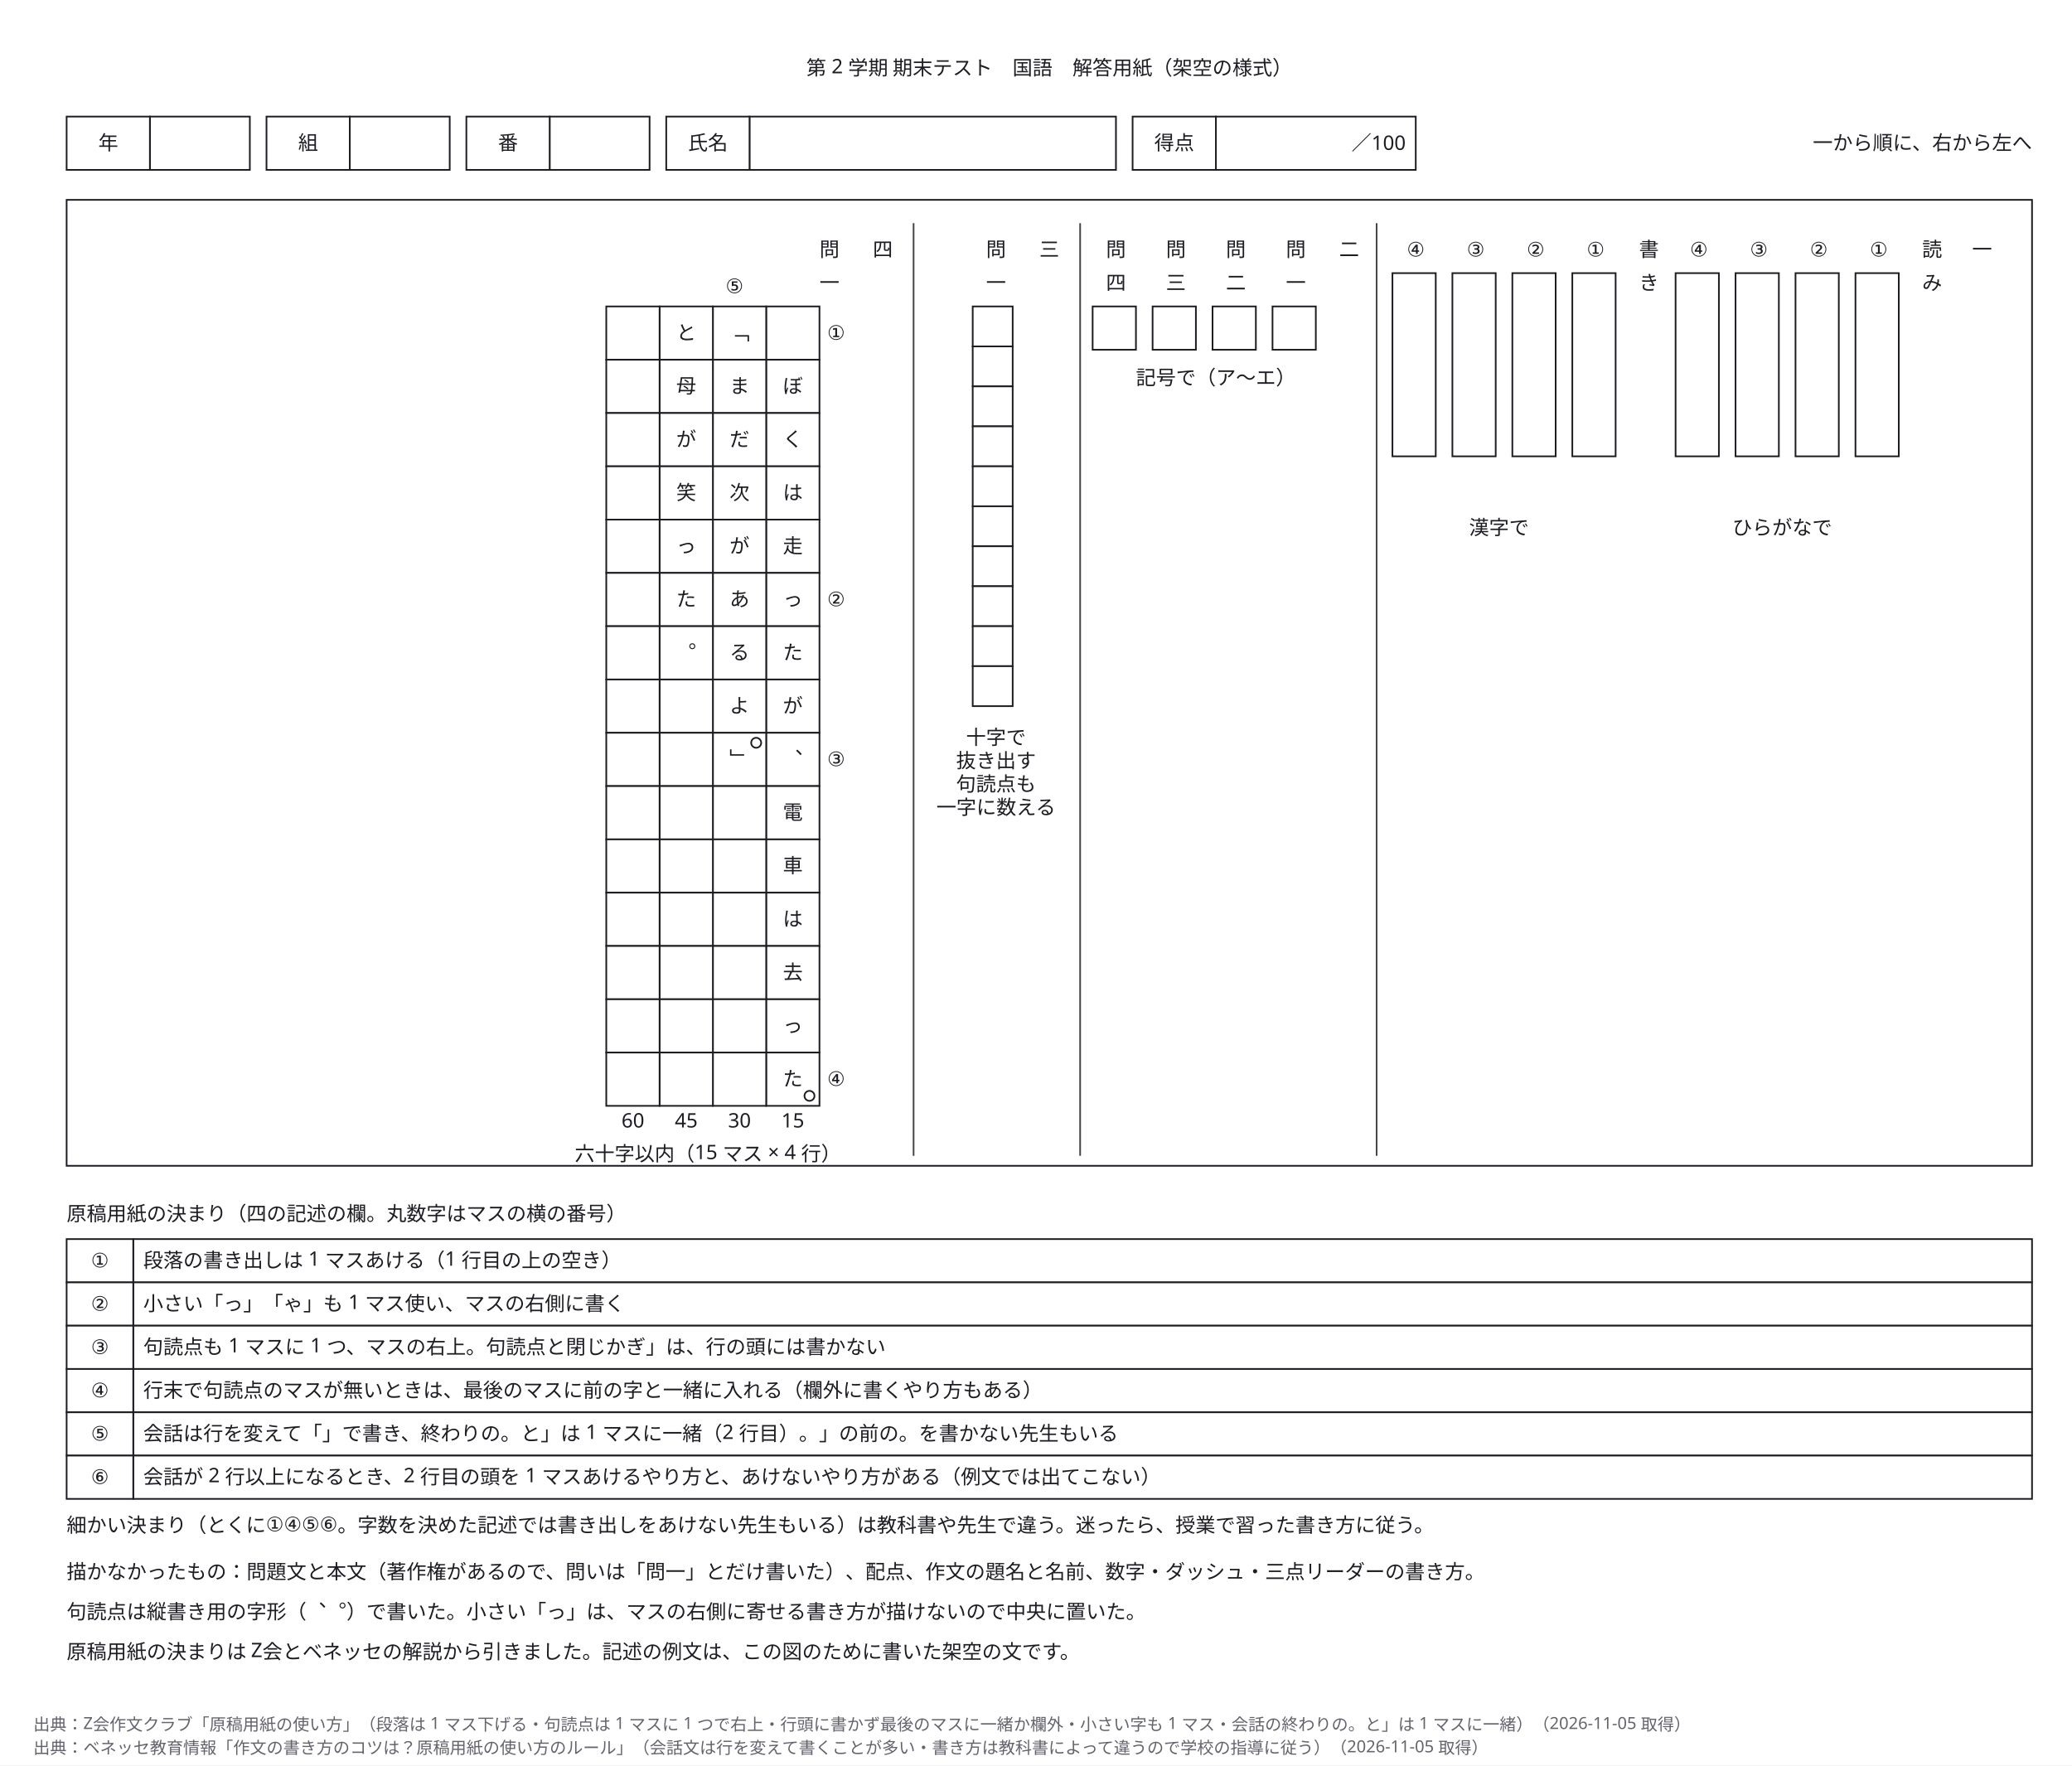
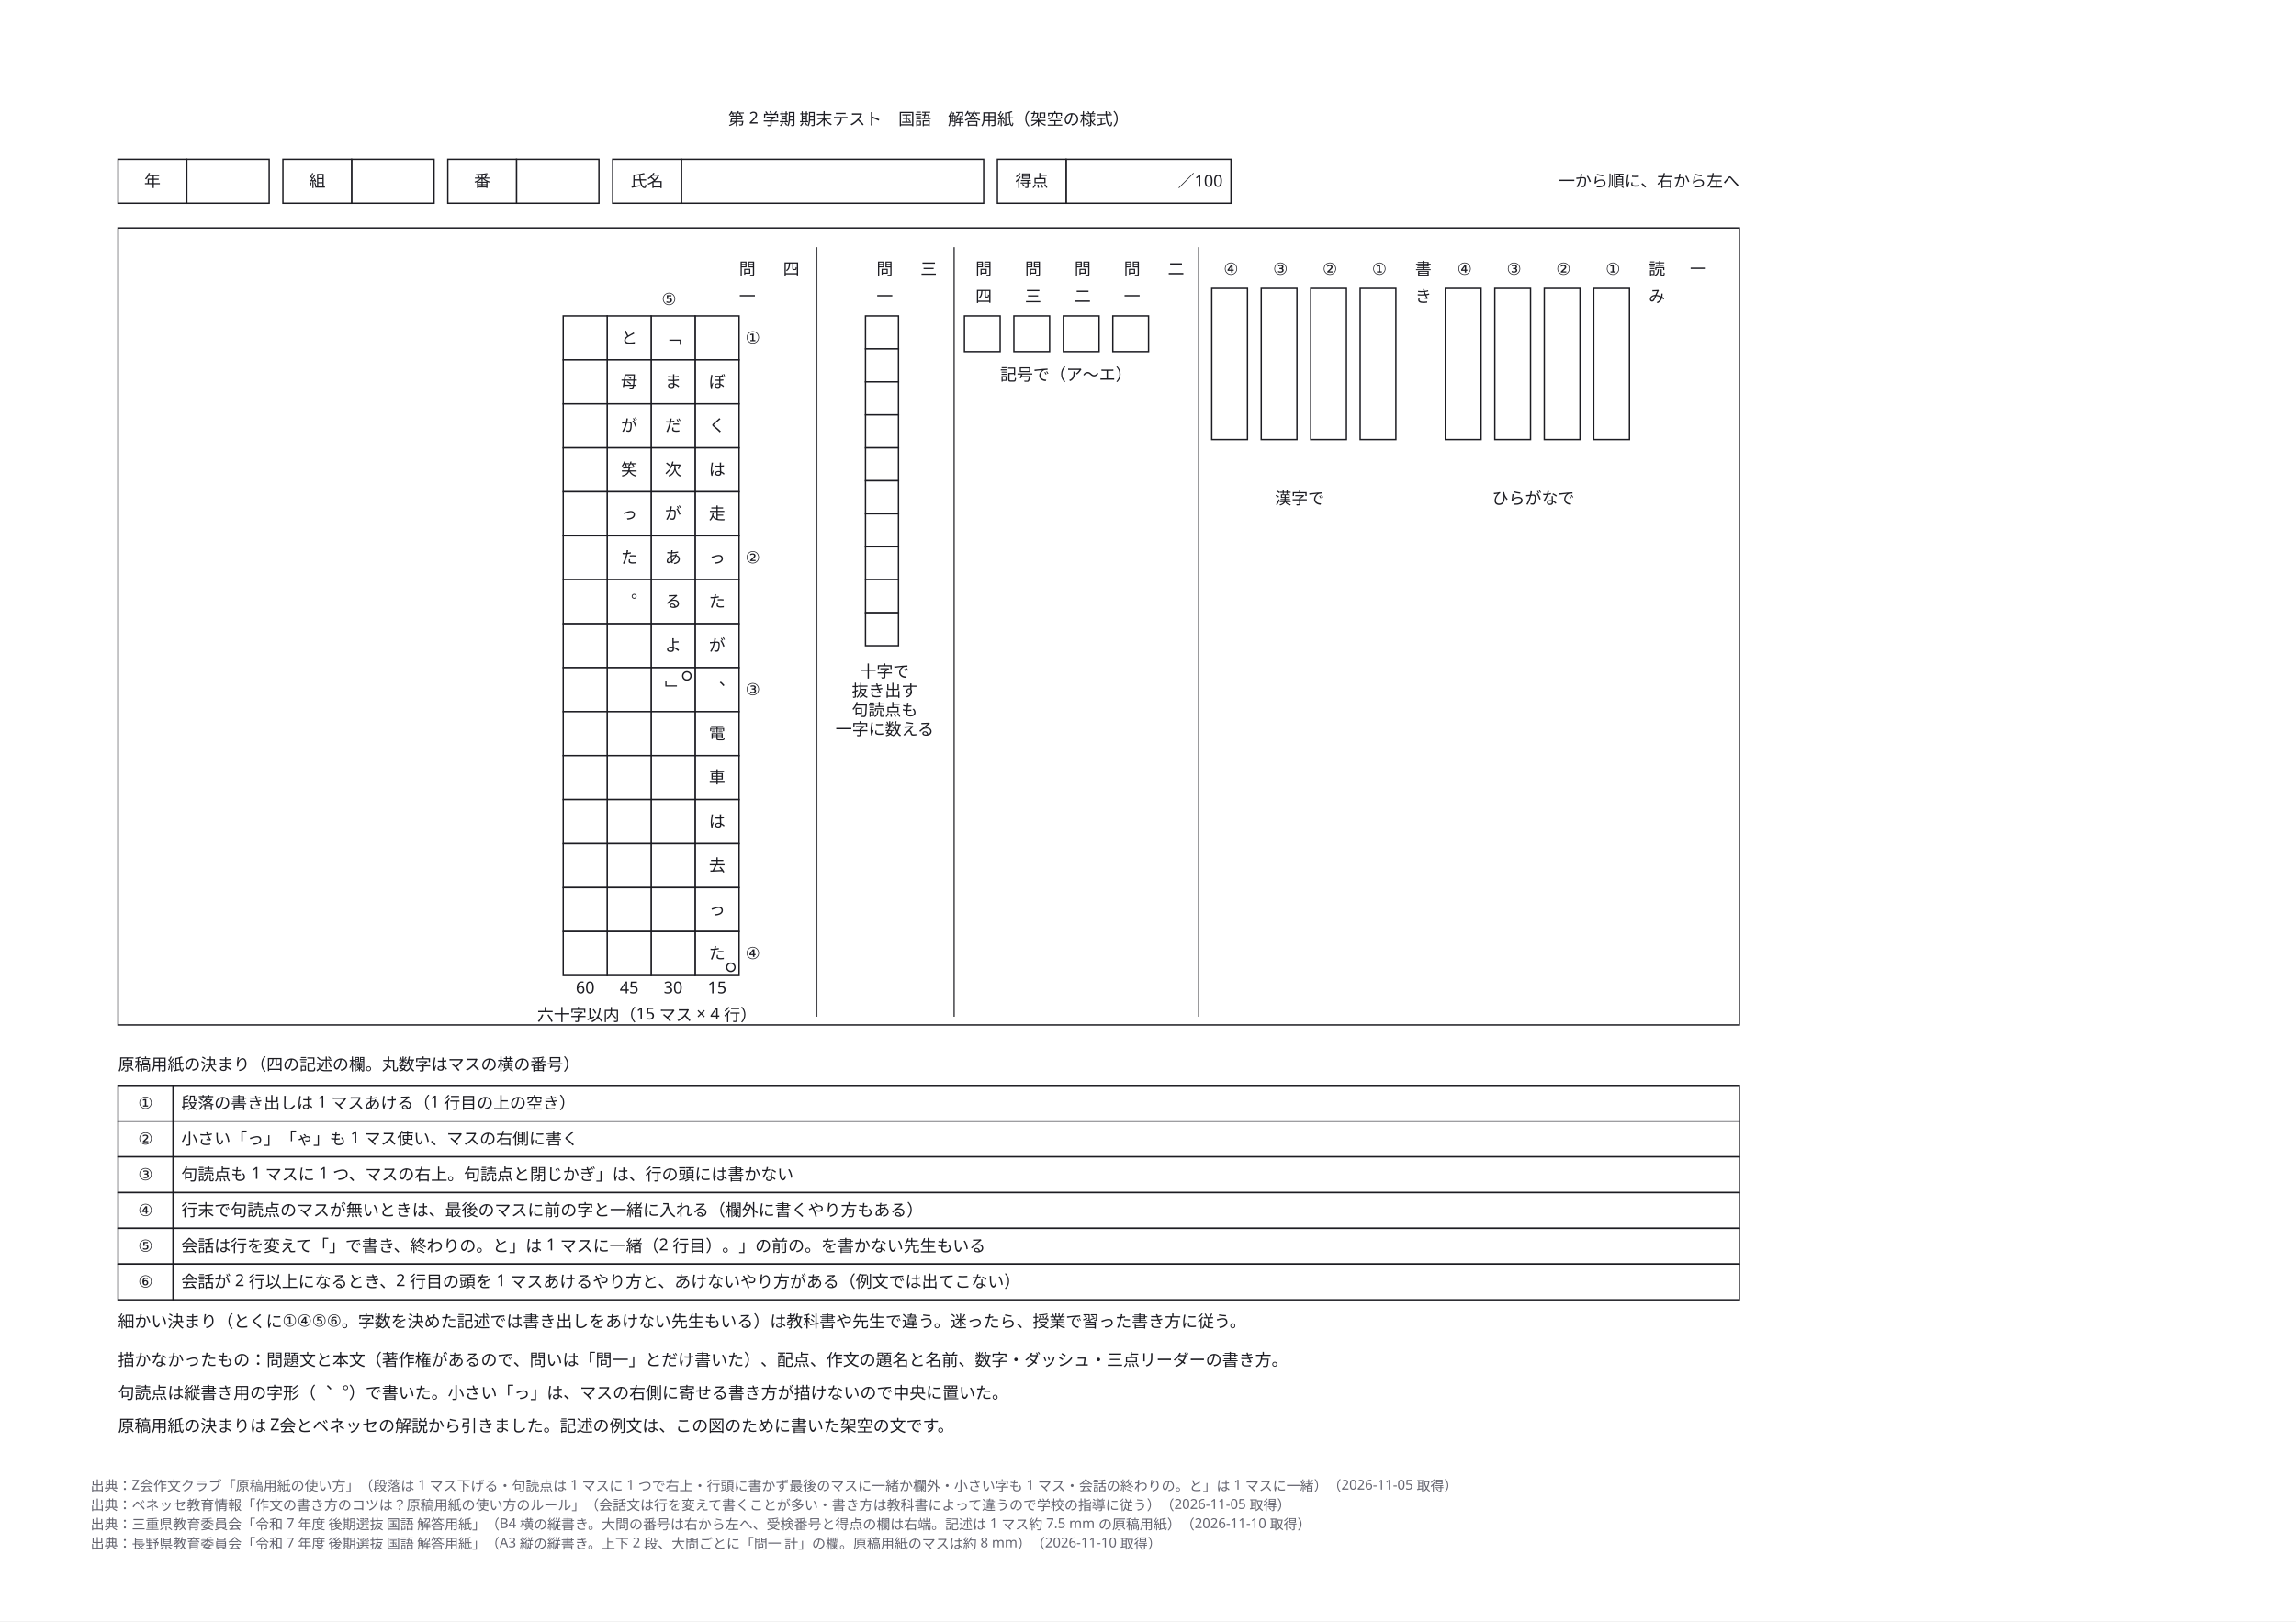
- <svg xmlns="http://www.w3.org/2000/svg" width="1244" height="1060" viewBox="0 0 1244 1060" role="img" aria-labelledby="zumen-title-e18e8ef1">
+ <svg xmlns="http://www.w3.org/2000/svg" width="364mm" height="257mm" viewBox="-45.9 -45.9 1671 1179.8" data-paper-size="B4" data-paper-orient="landscape" role="img" aria-labelledby="zumen-title-e18e8ef1">
  <defs>
    <marker id="arrow" viewBox="0 0 10 10" refX="9" refY="5" markerWidth="6" markerHeight="6" orient="auto">
      <path d="M 0 0 L 10 5 L 0 10 z" fill="#63636e" />
    </marker>
  </defs>
-   <rect data-paper="1" x="0" y="0" width="1244" height="1060" fill="#ffffff" />
+   <rect data-paper="1" x="-45.9" y="-45.9" width="1671" height="1179.8" fill="#ffffff" />
  <g data-node="frame" data-pinned="false" data-shape="rect">
    <rect x="40" y="120" width="1180" height="580" fill="#ffffff" stroke="#1c1c22" stroke-width="1" />
  </g>
  <g data-node="rt0" data-pinned="false" data-shape="rect">
    <rect x="80" y="744" width="1140" height="26" fill="#ffffff" stroke="#1c1c22" stroke-width="1" />
  </g>
  <g data-node="rt1" data-pinned="false" data-shape="rect">
    <rect x="80" y="770" width="1140" height="26" fill="#ffffff" stroke="#1c1c22" stroke-width="1" />
  </g>
  <g data-node="rt2" data-pinned="false" data-shape="rect">
    <rect x="80" y="796" width="1140" height="26" fill="#ffffff" stroke="#1c1c22" stroke-width="1" />
  </g>
  <g data-node="rt3" data-pinned="false" data-shape="rect">
    <rect x="80" y="822" width="1140" height="26" fill="#ffffff" stroke="#1c1c22" stroke-width="1" />
  </g>
  <g data-node="rt4" data-pinned="false" data-shape="rect">
    <rect x="80" y="848" width="1140" height="26" fill="#ffffff" stroke="#1c1c22" stroke-width="1" />
  </g>
  <g data-node="rt5" data-pinned="false" data-shape="rect">
    <rect x="80" y="874" width="1140" height="26" fill="#ffffff" stroke="#1c1c22" stroke-width="1" />
  </g>
  <g data-node="title" data-pinned="false" data-shape="rect" />
  <g data-node="rhead" data-pinned="false" data-shape="rect" />
  <g data-node="rvar" data-pinned="false" data-shape="rect" />
  <g data-node="nodraw" data-pinned="false" data-shape="rect" />
  <g data-node="nodraw2" data-pinned="false" data-shape="rect" />
  <g data-node="note2" data-pinned="false" data-shape="rect" />
  <g data-node="hv3" data-pinned="false" data-shape="rect">
    <rect x="450" y="70" width="220" height="32" fill="#ffffff" stroke="#1c1c22" stroke-width="1" />
  </g>
  <g data-node="s3how" data-pinned="false" data-shape="rect" />
  <g data-node="dir" data-pinned="false" data-shape="rect" />
  <g data-node="hv4" data-pinned="false" data-shape="rect">
    <rect x="730" y="70" width="120" height="32" fill="#ffffff" stroke="#1c1c22" stroke-width="1" />
  </g>
  <g data-node="s4how" data-pinned="false" data-shape="rect" />
  <g data-node="s1b00" data-pinned="false" data-shape="rect">
    <rect x="1114" y="164" width="26" height="110" fill="#ffffff" stroke="#1c1c22" stroke-width="1" />
  </g>
  <g data-node="s1b01" data-pinned="false" data-shape="rect">
    <rect x="1078" y="164" width="26" height="110" fill="#ffffff" stroke="#1c1c22" stroke-width="1" />
  </g>
  <g data-node="s1b02" data-pinned="false" data-shape="rect">
    <rect x="1042" y="164" width="26" height="110" fill="#ffffff" stroke="#1c1c22" stroke-width="1" />
  </g>
  <g data-node="s1b03" data-pinned="false" data-shape="rect">
    <rect x="1006" y="164" width="26" height="110" fill="#ffffff" stroke="#1c1c22" stroke-width="1" />
  </g>
  <g data-node="s1b10" data-pinned="false" data-shape="rect">
    <rect x="944" y="164" width="26" height="110" fill="#ffffff" stroke="#1c1c22" stroke-width="1" />
  </g>
  <g data-node="s1b11" data-pinned="false" data-shape="rect">
    <rect x="908" y="164" width="26" height="110" fill="#ffffff" stroke="#1c1c22" stroke-width="1" />
  </g>
  <g data-node="s1b12" data-pinned="false" data-shape="rect">
    <rect x="872" y="164" width="26" height="110" fill="#ffffff" stroke="#1c1c22" stroke-width="1" />
  </g>
  <g data-node="s1b13" data-pinned="false" data-shape="rect">
    <rect x="836" y="164" width="26" height="110" fill="#ffffff" stroke="#1c1c22" stroke-width="1" />
  </g>
  <g data-node="hv0" data-pinned="false" data-shape="rect">
    <rect x="90" y="70" width="60" height="32" fill="#ffffff" stroke="#1c1c22" stroke-width="1" />
  </g>
  <g data-node="hv1" data-pinned="false" data-shape="rect">
    <rect x="210" y="70" width="60" height="32" fill="#ffffff" stroke="#1c1c22" stroke-width="1" />
  </g>
  <g data-node="hv2" data-pinned="false" data-shape="rect">
    <rect x="330" y="70" width="60" height="32" fill="#ffffff" stroke="#1c1c22" stroke-width="1" />
  </g>
  <g data-node="s1how0" data-pinned="false" data-shape="rect" />
  <g data-node="s1how1" data-pinned="false" data-shape="rect" />
  <g data-node="s2how" data-pinned="false" data-shape="rect" />
  <g data-node="hk0" data-pinned="false" data-shape="rect">
    <rect x="40" y="70" width="50" height="32" fill="#ffffff" stroke="#1c1c22" stroke-width="1" />
  </g>
  <g data-node="hk1" data-pinned="false" data-shape="rect">
    <rect x="160" y="70" width="50" height="32" fill="#ffffff" stroke="#1c1c22" stroke-width="1" />
  </g>
  <g data-node="hk2" data-pinned="false" data-shape="rect">
    <rect x="280" y="70" width="50" height="32" fill="#ffffff" stroke="#1c1c22" stroke-width="1" />
  </g>
  <g data-node="hk3" data-pinned="false" data-shape="rect">
    <rect x="400" y="70" width="50" height="32" fill="#ffffff" stroke="#1c1c22" stroke-width="1" />
  </g>
  <g data-node="hk4" data-pinned="false" data-shape="rect">
    <rect x="680" y="70" width="50" height="32" fill="#ffffff" stroke="#1c1c22" stroke-width="1" />
  </g>
  <g data-node="rn0" data-pinned="false" data-shape="rect">
    <rect x="40" y="744" width="40" height="26" fill="#ffffff" stroke="#1c1c22" stroke-width="1" />
  </g>
  <g data-node="rn1" data-pinned="false" data-shape="rect">
    <rect x="40" y="770" width="40" height="26" fill="#ffffff" stroke="#1c1c22" stroke-width="1" />
  </g>
  <g data-node="rn2" data-pinned="false" data-shape="rect">
    <rect x="40" y="796" width="40" height="26" fill="#ffffff" stroke="#1c1c22" stroke-width="1" />
  </g>
  <g data-node="rn3" data-pinned="false" data-shape="rect">
    <rect x="40" y="822" width="40" height="26" fill="#ffffff" stroke="#1c1c22" stroke-width="1" />
  </g>
  <g data-node="rn4" data-pinned="false" data-shape="rect">
    <rect x="40" y="848" width="40" height="26" fill="#ffffff" stroke="#1c1c22" stroke-width="1" />
  </g>
  <g data-node="rn5" data-pinned="false" data-shape="rect">
    <rect x="40" y="874" width="40" height="26" fill="#ffffff" stroke="#1c1c22" stroke-width="1" />
  </g>
  <g data-node="g0_0" data-pinned="false" data-shape="rect">
    <rect x="460" y="184" width="32" height="32" fill="#ffffff" stroke="#1c1c22" stroke-width="1" />
  </g>
  <g data-node="g0_1" data-pinned="false" data-shape="rect">
    <rect x="460" y="216" width="32" height="32" fill="#ffffff" stroke="#1c1c22" stroke-width="1" />
  </g>
  <g data-node="g0_2" data-pinned="false" data-shape="rect">
    <rect x="460" y="248" width="32" height="32" fill="#ffffff" stroke="#1c1c22" stroke-width="1" />
  </g>
  <g data-node="g0_3" data-pinned="false" data-shape="rect">
    <rect x="460" y="280" width="32" height="32" fill="#ffffff" stroke="#1c1c22" stroke-width="1" />
  </g>
  <g data-node="g0_4" data-pinned="false" data-shape="rect">
    <rect x="460" y="312" width="32" height="32" fill="#ffffff" stroke="#1c1c22" stroke-width="1" />
  </g>
  <g data-node="g0_5" data-pinned="false" data-shape="rect">
    <rect x="460" y="344" width="32" height="32" fill="#ffffff" stroke="#1c1c22" stroke-width="1" />
  </g>
  <g data-node="g0_6" data-pinned="false" data-shape="rect">
    <rect x="460" y="376" width="32" height="32" fill="#ffffff" stroke="#1c1c22" stroke-width="1" />
  </g>
  <g data-node="g0_7" data-pinned="false" data-shape="rect">
    <rect x="460" y="408" width="32" height="32" fill="#ffffff" stroke="#1c1c22" stroke-width="1" />
  </g>
  <g data-node="g0_8" data-pinned="false" data-shape="rect">
    <rect x="460" y="440" width="32" height="32" fill="#ffffff" stroke="#1c1c22" stroke-width="1" />
  </g>
  <g data-node="g0_9" data-pinned="false" data-shape="rect">
    <rect x="460" y="472" width="32" height="32" fill="#ffffff" stroke="#1c1c22" stroke-width="1" />
  </g>
  <g data-node="g0_10" data-pinned="false" data-shape="rect">
    <rect x="460" y="504" width="32" height="32" fill="#ffffff" stroke="#1c1c22" stroke-width="1" />
  </g>
  <g data-node="g0_11" data-pinned="false" data-shape="rect">
    <rect x="460" y="536" width="32" height="32" fill="#ffffff" stroke="#1c1c22" stroke-width="1" />
  </g>
  <g data-node="g0_12" data-pinned="false" data-shape="rect">
    <rect x="460" y="568" width="32" height="32" fill="#ffffff" stroke="#1c1c22" stroke-width="1" />
  </g>
  <g data-node="g0_13" data-pinned="false" data-shape="rect">
    <rect x="460" y="600" width="32" height="32" fill="#ffffff" stroke="#1c1c22" stroke-width="1" />
  </g>
  <g data-node="g0_14" data-pinned="false" data-shape="rect">
    <rect x="460" y="632" width="32" height="32" fill="#ffffff" stroke="#1c1c22" stroke-width="1" />
  </g>
  <g data-node="g1_0" data-pinned="false" data-shape="rect">
    <rect x="428" y="184" width="32" height="32" fill="#ffffff" stroke="#1c1c22" stroke-width="1" />
  </g>
  <g data-node="g1_1" data-pinned="false" data-shape="rect">
    <rect x="428" y="216" width="32" height="32" fill="#ffffff" stroke="#1c1c22" stroke-width="1" />
  </g>
  <g data-node="g1_2" data-pinned="false" data-shape="rect">
    <rect x="428" y="248" width="32" height="32" fill="#ffffff" stroke="#1c1c22" stroke-width="1" />
  </g>
  <g data-node="g1_3" data-pinned="false" data-shape="rect">
    <rect x="428" y="280" width="32" height="32" fill="#ffffff" stroke="#1c1c22" stroke-width="1" />
  </g>
  <g data-node="g1_4" data-pinned="false" data-shape="rect">
    <rect x="428" y="312" width="32" height="32" fill="#ffffff" stroke="#1c1c22" stroke-width="1" />
  </g>
  <g data-node="g1_5" data-pinned="false" data-shape="rect">
    <rect x="428" y="344" width="32" height="32" fill="#ffffff" stroke="#1c1c22" stroke-width="1" />
  </g>
  <g data-node="g1_6" data-pinned="false" data-shape="rect">
    <rect x="428" y="376" width="32" height="32" fill="#ffffff" stroke="#1c1c22" stroke-width="1" />
  </g>
  <g data-node="g1_7" data-pinned="false" data-shape="rect">
    <rect x="428" y="408" width="32" height="32" fill="#ffffff" stroke="#1c1c22" stroke-width="1" />
  </g>
  <g data-node="g1_8" data-pinned="false" data-shape="rect">
    <rect x="428" y="440" width="32" height="32" fill="#ffffff" stroke="#1c1c22" stroke-width="1" />
  </g>
  <g data-node="g1_9" data-pinned="false" data-shape="rect">
    <rect x="428" y="472" width="32" height="32" fill="#ffffff" stroke="#1c1c22" stroke-width="1" />
  </g>
  <g data-node="g1_10" data-pinned="false" data-shape="rect">
    <rect x="428" y="504" width="32" height="32" fill="#ffffff" stroke="#1c1c22" stroke-width="1" />
  </g>
  <g data-node="g1_11" data-pinned="false" data-shape="rect">
    <rect x="428" y="536" width="32" height="32" fill="#ffffff" stroke="#1c1c22" stroke-width="1" />
  </g>
  <g data-node="g1_12" data-pinned="false" data-shape="rect">
    <rect x="428" y="568" width="32" height="32" fill="#ffffff" stroke="#1c1c22" stroke-width="1" />
  </g>
  <g data-node="g1_13" data-pinned="false" data-shape="rect">
    <rect x="428" y="600" width="32" height="32" fill="#ffffff" stroke="#1c1c22" stroke-width="1" />
  </g>
  <g data-node="g1_14" data-pinned="false" data-shape="rect">
    <rect x="428" y="632" width="32" height="32" fill="#ffffff" stroke="#1c1c22" stroke-width="1" />
  </g>
  <g data-node="g2_0" data-pinned="false" data-shape="rect">
    <rect x="396" y="184" width="32" height="32" fill="#ffffff" stroke="#1c1c22" stroke-width="1" />
  </g>
  <g data-node="g2_1" data-pinned="false" data-shape="rect">
    <rect x="396" y="216" width="32" height="32" fill="#ffffff" stroke="#1c1c22" stroke-width="1" />
  </g>
  <g data-node="g2_2" data-pinned="false" data-shape="rect">
    <rect x="396" y="248" width="32" height="32" fill="#ffffff" stroke="#1c1c22" stroke-width="1" />
  </g>
  <g data-node="g2_3" data-pinned="false" data-shape="rect">
    <rect x="396" y="280" width="32" height="32" fill="#ffffff" stroke="#1c1c22" stroke-width="1" />
  </g>
  <g data-node="g2_4" data-pinned="false" data-shape="rect">
    <rect x="396" y="312" width="32" height="32" fill="#ffffff" stroke="#1c1c22" stroke-width="1" />
  </g>
  <g data-node="g2_5" data-pinned="false" data-shape="rect">
    <rect x="396" y="344" width="32" height="32" fill="#ffffff" stroke="#1c1c22" stroke-width="1" />
  </g>
  <g data-node="g2_6" data-pinned="false" data-shape="rect">
    <rect x="396" y="376" width="32" height="32" fill="#ffffff" stroke="#1c1c22" stroke-width="1" />
  </g>
  <g data-node="g2_7" data-pinned="false" data-shape="rect">
    <rect x="396" y="408" width="32" height="32" fill="#ffffff" stroke="#1c1c22" stroke-width="1" />
  </g>
  <g data-node="g2_8" data-pinned="false" data-shape="rect">
    <rect x="396" y="440" width="32" height="32" fill="#ffffff" stroke="#1c1c22" stroke-width="1" />
  </g>
  <g data-node="g2_9" data-pinned="false" data-shape="rect">
    <rect x="396" y="472" width="32" height="32" fill="#ffffff" stroke="#1c1c22" stroke-width="1" />
  </g>
  <g data-node="g2_10" data-pinned="false" data-shape="rect">
    <rect x="396" y="504" width="32" height="32" fill="#ffffff" stroke="#1c1c22" stroke-width="1" />
  </g>
  <g data-node="g2_11" data-pinned="false" data-shape="rect">
    <rect x="396" y="536" width="32" height="32" fill="#ffffff" stroke="#1c1c22" stroke-width="1" />
  </g>
  <g data-node="g2_12" data-pinned="false" data-shape="rect">
    <rect x="396" y="568" width="32" height="32" fill="#ffffff" stroke="#1c1c22" stroke-width="1" />
  </g>
  <g data-node="g2_13" data-pinned="false" data-shape="rect">
    <rect x="396" y="600" width="32" height="32" fill="#ffffff" stroke="#1c1c22" stroke-width="1" />
  </g>
  <g data-node="g2_14" data-pinned="false" data-shape="rect">
    <rect x="396" y="632" width="32" height="32" fill="#ffffff" stroke="#1c1c22" stroke-width="1" />
  </g>
  <g data-node="g3_0" data-pinned="false" data-shape="rect">
    <rect x="364" y="184" width="32" height="32" fill="#ffffff" stroke="#1c1c22" stroke-width="1" />
  </g>
  <g data-node="g3_1" data-pinned="false" data-shape="rect">
    <rect x="364" y="216" width="32" height="32" fill="#ffffff" stroke="#1c1c22" stroke-width="1" />
  </g>
  <g data-node="g3_2" data-pinned="false" data-shape="rect">
    <rect x="364" y="248" width="32" height="32" fill="#ffffff" stroke="#1c1c22" stroke-width="1" />
  </g>
  <g data-node="g3_3" data-pinned="false" data-shape="rect">
    <rect x="364" y="280" width="32" height="32" fill="#ffffff" stroke="#1c1c22" stroke-width="1" />
  </g>
  <g data-node="g3_4" data-pinned="false" data-shape="rect">
    <rect x="364" y="312" width="32" height="32" fill="#ffffff" stroke="#1c1c22" stroke-width="1" />
  </g>
  <g data-node="g3_5" data-pinned="false" data-shape="rect">
    <rect x="364" y="344" width="32" height="32" fill="#ffffff" stroke="#1c1c22" stroke-width="1" />
  </g>
  <g data-node="g3_6" data-pinned="false" data-shape="rect">
    <rect x="364" y="376" width="32" height="32" fill="#ffffff" stroke="#1c1c22" stroke-width="1" />
  </g>
  <g data-node="g3_7" data-pinned="false" data-shape="rect">
    <rect x="364" y="408" width="32" height="32" fill="#ffffff" stroke="#1c1c22" stroke-width="1" />
  </g>
  <g data-node="g3_8" data-pinned="false" data-shape="rect">
    <rect x="364" y="440" width="32" height="32" fill="#ffffff" stroke="#1c1c22" stroke-width="1" />
  </g>
  <g data-node="g3_9" data-pinned="false" data-shape="rect">
    <rect x="364" y="472" width="32" height="32" fill="#ffffff" stroke="#1c1c22" stroke-width="1" />
  </g>
  <g data-node="g3_10" data-pinned="false" data-shape="rect">
    <rect x="364" y="504" width="32" height="32" fill="#ffffff" stroke="#1c1c22" stroke-width="1" />
  </g>
  <g data-node="g3_11" data-pinned="false" data-shape="rect">
    <rect x="364" y="536" width="32" height="32" fill="#ffffff" stroke="#1c1c22" stroke-width="1" />
  </g>
  <g data-node="g3_12" data-pinned="false" data-shape="rect">
    <rect x="364" y="568" width="32" height="32" fill="#ffffff" stroke="#1c1c22" stroke-width="1" />
  </g>
  <g data-node="g3_13" data-pinned="false" data-shape="rect">
    <rect x="364" y="600" width="32" height="32" fill="#ffffff" stroke="#1c1c22" stroke-width="1" />
  </g>
  <g data-node="g3_14" data-pinned="false" data-shape="rect">
    <rect x="364" y="632" width="32" height="32" fill="#ffffff" stroke="#1c1c22" stroke-width="1" />
  </g>
  <g data-node="s2b0" data-pinned="false" data-shape="rect">
    <rect x="764" y="184" width="26" height="26" fill="#ffffff" stroke="#1c1c22" stroke-width="1" />
  </g>
  <g data-node="s2b1" data-pinned="false" data-shape="rect">
    <rect x="728" y="184" width="26" height="26" fill="#ffffff" stroke="#1c1c22" stroke-width="1" />
  </g>
  <g data-node="s2b2" data-pinned="false" data-shape="rect">
    <rect x="692" y="184" width="26" height="26" fill="#ffffff" stroke="#1c1c22" stroke-width="1" />
  </g>
  <g data-node="s2b3" data-pinned="false" data-shape="rect">
    <rect x="656" y="184" width="26" height="26" fill="#ffffff" stroke="#1c1c22" stroke-width="1" />
  </g>
  <g data-node="sep0" data-pinned="false" data-shape="rect">
    <rect x="826" y="134" width="1" height="560" fill="#1c1c22" fill-opacity="0.82" />
  </g>
  <g data-node="sep1" data-pinned="false" data-shape="rect">
    <rect x="648" y="134" width="1" height="560" fill="#1c1c22" fill-opacity="0.82" />
  </g>
  <g data-node="sep2" data-pinned="false" data-shape="rect">
    <rect x="548" y="134" width="1" height="560" fill="#1c1c22" fill-opacity="0.82" />
  </g>
  <g data-node="s3m0" data-pinned="false" data-shape="rect">
    <rect x="584" y="184" width="24" height="24" fill="#ffffff" stroke="#1c1c22" stroke-width="1" />
  </g>
  <g data-node="s3m1" data-pinned="false" data-shape="rect">
    <rect x="584" y="208" width="24" height="24" fill="#ffffff" stroke="#1c1c22" stroke-width="1" />
  </g>
  <g data-node="s3m2" data-pinned="false" data-shape="rect">
    <rect x="584" y="232" width="24" height="24" fill="#ffffff" stroke="#1c1c22" stroke-width="1" />
  </g>
  <g data-node="s3m3" data-pinned="false" data-shape="rect">
    <rect x="584" y="256" width="24" height="24" fill="#ffffff" stroke="#1c1c22" stroke-width="1" />
  </g>
  <g data-node="s3m4" data-pinned="false" data-shape="rect">
    <rect x="584" y="280" width="24" height="24" fill="#ffffff" stroke="#1c1c22" stroke-width="1" />
  </g>
  <g data-node="s3m5" data-pinned="false" data-shape="rect">
    <rect x="584" y="304" width="24" height="24" fill="#ffffff" stroke="#1c1c22" stroke-width="1" />
  </g>
  <g data-node="s3m6" data-pinned="false" data-shape="rect">
    <rect x="584" y="328" width="24" height="24" fill="#ffffff" stroke="#1c1c22" stroke-width="1" />
  </g>
  <g data-node="s3m7" data-pinned="false" data-shape="rect">
    <rect x="584" y="352" width="24" height="24" fill="#ffffff" stroke="#1c1c22" stroke-width="1" />
  </g>
  <g data-node="s3m8" data-pinned="false" data-shape="rect">
    <rect x="584" y="376" width="24" height="24" fill="#ffffff" stroke="#1c1c22" stroke-width="1" />
  </g>
  <g data-node="s3m9" data-pinned="false" data-shape="rect">
    <rect x="584" y="400" width="24" height="24" fill="#ffffff" stroke="#1c1c22" stroke-width="1" />
  </g>
  <g data-node="total15" data-pinned="false" data-shape="rect" />
  <g data-node="total30" data-pinned="false" data-shape="rect" />
  <g data-node="total45" data-pinned="false" data-shape="rect" />
  <g data-node="total60" data-pinned="false" data-shape="rect" />
  <g data-node="s1_0" data-pinned="false" data-shape="rect" />
  <g data-node="s1k0_0" data-pinned="false" data-shape="rect" />
  <g data-node="s1k0_1" data-pinned="false" data-shape="rect" />
  <g data-node="s1n00_0" data-pinned="false" data-shape="rect" />
  <g data-node="s1n01_0" data-pinned="false" data-shape="rect" />
  <g data-node="s1n02_0" data-pinned="false" data-shape="rect" />
  <g data-node="s1n03_0" data-pinned="false" data-shape="rect" />
  <g data-node="s1k1_0" data-pinned="false" data-shape="rect" />
  <g data-node="s1k1_1" data-pinned="false" data-shape="rect" />
  <g data-node="s1n10_0" data-pinned="false" data-shape="rect" />
  <g data-node="s1n11_0" data-pinned="false" data-shape="rect" />
  <g data-node="s1n12_0" data-pinned="false" data-shape="rect" />
  <g data-node="s1n13_0" data-pinned="false" data-shape="rect" />
  <g data-node="s2_0" data-pinned="false" data-shape="rect" />
  <g data-node="s2n0_0" data-pinned="false" data-shape="rect" />
  <g data-node="s2n0_1" data-pinned="false" data-shape="rect" />
  <g data-node="s2n1_0" data-pinned="false" data-shape="rect" />
  <g data-node="s2n1_1" data-pinned="false" data-shape="rect" />
  <g data-node="s2n2_0" data-pinned="false" data-shape="rect" />
  <g data-node="s2n2_1" data-pinned="false" data-shape="rect" />
  <g data-node="s2n3_0" data-pinned="false" data-shape="rect" />
  <g data-node="s2n3_1" data-pinned="false" data-shape="rect" />
  <g data-node="s3_0" data-pinned="false" data-shape="rect" />
  <g data-node="s3n_0" data-pinned="false" data-shape="rect" />
  <g data-node="s3n_1" data-pinned="false" data-shape="rect" />
  <g data-node="s4_0" data-pinned="false" data-shape="rect" />
  <g data-node="s4n_0" data-pinned="false" data-shape="rect" />
  <g data-node="s4n_1" data-pinned="false" data-shape="rect" />
  <g data-node="c1" data-pinned="false" data-shape="rect" />
  <g data-node="c2" data-pinned="false" data-shape="rect" />
  <g data-node="c3" data-pinned="false" data-shape="rect" />
  <g data-node="c4" data-pinned="false" data-shape="rect" />
  <g data-node="c5" data-pinned="false" data-shape="rect" />
  <g data-node="dot_end" data-pinned="false" data-shape="rect">
    <circle cx="486" cy="658" r="3" fill="#ffffff" stroke="#1c1c22" stroke-width="1" />
  </g>
  <g data-node="dot_kagi" data-pinned="false" data-shape="rect">
    <circle cx="454" cy="446" r="3" fill="#ffffff" stroke="#1c1c22" stroke-width="1" />
  </g>
  <g data-name="rt0">
    <text x="86" y="761" text-anchor="start" font-family="sans-serif" font-size="12" fill="#1c1c22">段落の書き出しは 1 マスあける（1 行目の上の空き）</text>
  </g>
  <g data-name="rt1">
    <text x="86" y="787" text-anchor="start" font-family="sans-serif" font-size="12" fill="#1c1c22">小さい「っ」「ゃ」も 1 マス使い、マスの右側に書く</text>
  </g>
  <g data-name="rt2">
    <text x="86" y="813" text-anchor="start" font-family="sans-serif" font-size="12" fill="#1c1c22">句読点も 1 マスに 1 つ、マスの右上。句読点と閉じかぎ」は、行の頭には書かない</text>
  </g>
  <g data-name="rt3">
    <text x="86" y="839" text-anchor="start" font-family="sans-serif" font-size="12" fill="#1c1c22">行末で句読点のマスが無いときは、最後のマスに前の字と一緒に入れる（欄外に書くやり方もある）</text>
  </g>
  <g data-name="rt4">
    <text x="86" y="865" text-anchor="start" font-family="sans-serif" font-size="12" fill="#1c1c22">会話は行を変えて「」で書き、終わりの。と」は 1 マスに一緒（2 行目）。」の前の。を書かない先生もいる</text>
  </g>
  <g data-name="rt5">
    <text x="86" y="891" text-anchor="start" font-family="sans-serif" font-size="12" fill="#1c1c22">会話が 2 行以上になるとき、2 行目の頭を 1 マスあけるやり方と、あけないやり方がある（例文では出てこない）</text>
  </g>
  <g data-name="title">
    <text x="630" y="45" text-anchor="middle" font-family="sans-serif" font-size="12" fill="#1c1c22">第 2 学期 期末テスト　国語　解答用紙（架空の様式）</text>
  </g>
  <g data-name="rhead">
    <text x="40" y="733" text-anchor="start" font-family="sans-serif" font-size="12" fill="#1c1c22">原稿用紙の決まり（四の記述の欄。丸数字はマスの横の番号）</text>
  </g>
  <g data-name="rvar">
    <text x="40" y="920" text-anchor="start" font-family="sans-serif" font-size="12" fill="#1c1c22">細かい決まり（とくに①④⑤⑥。字数を決めた記述では書き出しをあけない先生もいる）は教科書や先生で違う。迷ったら、授業で習った書き方に従う。</text>
  </g>
  <g data-name="nodraw">
    <text x="40" y="948" text-anchor="start" font-family="sans-serif" font-size="12" fill="#1c1c22">描かなかったもの：問題文と本文（著作権があるので、問いは「問一」とだけ書いた）、配点、作文の題名と名前、数字・ダッシュ・三点リーダーの書き方。</text>
  </g>
  <g data-name="nodraw2">
    <text x="40" y="972" text-anchor="start" font-family="sans-serif" font-size="12" fill="#1c1c22">句読点は縦書き用の字形（︑︒）で書いた。小さい「っ」は、マスの右側に寄せる書き方が描けないので中央に置いた。</text>
  </g>
  <g data-name="note2">
    <text x="40" y="996" text-anchor="start" font-family="sans-serif" font-size="12" fill="#1c1c22">原稿用紙の決まりは Z会とベネッセの解説から引きました。記述の例文は、この図のために書いた架空の文です。</text>
  </g>
  <g data-name="s3how">
    <text x="598" y="447" text-anchor="middle" font-family="sans-serif" font-size="12" fill="#1c1c22">十字で</text>
    <text x="598" y="461" text-anchor="middle" font-family="sans-serif" font-size="12" fill="#1c1c22">抜き出す</text>
    <text x="598" y="475" text-anchor="middle" font-family="sans-serif" font-size="12" fill="#1c1c22">句読点も</text>
    <text x="598" y="489" text-anchor="middle" font-family="sans-serif" font-size="12" fill="#1c1c22">一字に数える</text>
  </g>
  <g data-name="dir">
    <text x="1220" y="90" text-anchor="end" font-family="sans-serif" font-size="12" fill="#1c1c22">一から順に、右から左へ</text>
  </g>
  <g data-name="hv4">
    <text x="844" y="90" text-anchor="end" font-family="sans-serif" font-size="12" fill="#1c1c22">／100</text>
  </g>
  <g data-name="s4how">
    <text x="425" y="697" text-anchor="middle" font-family="sans-serif" font-size="12" fill="#1c1c22">六十字以内（15 マス × 4 行）</text>
  </g>
  <g data-name="s1how0">
    <text x="1070" y="321" text-anchor="middle" font-family="sans-serif" font-size="12" fill="#1c1c22">ひらがなで</text>
  </g>
  <g data-name="s1how1">
    <text x="900" y="321" text-anchor="middle" font-family="sans-serif" font-size="12" fill="#1c1c22">漢字で</text>
  </g>
  <g data-name="s2how">
    <text x="730" y="231" text-anchor="middle" font-family="sans-serif" font-size="12" fill="#1c1c22">記号で（ア〜エ）</text>
  </g>
  <g data-name="hk0">
    <text x="65" y="90" text-anchor="middle" font-family="sans-serif" font-size="12" fill="#1c1c22">年</text>
  </g>
  <g data-name="hk1">
    <text x="185" y="90" text-anchor="middle" font-family="sans-serif" font-size="12" fill="#1c1c22">組</text>
  </g>
  <g data-name="hk2">
    <text x="305" y="90" text-anchor="middle" font-family="sans-serif" font-size="12" fill="#1c1c22">番</text>
  </g>
  <g data-name="hk3">
    <text x="425" y="90" text-anchor="middle" font-family="sans-serif" font-size="12" fill="#1c1c22">氏名</text>
  </g>
  <g data-name="hk4">
    <text x="705" y="90" text-anchor="middle" font-family="sans-serif" font-size="12" fill="#1c1c22">得点</text>
  </g>
  <g data-name="rn0">
    <text x="60" y="761" text-anchor="middle" font-family="sans-serif" font-size="12" fill="#1c1c22">①</text>
  </g>
  <g data-name="rn1">
    <text x="60" y="787" text-anchor="middle" font-family="sans-serif" font-size="12" fill="#1c1c22">②</text>
  </g>
  <g data-name="rn2">
    <text x="60" y="813" text-anchor="middle" font-family="sans-serif" font-size="12" fill="#1c1c22">③</text>
  </g>
  <g data-name="rn3">
    <text x="60" y="839" text-anchor="middle" font-family="sans-serif" font-size="12" fill="#1c1c22">④</text>
  </g>
  <g data-name="rn4">
    <text x="60" y="865" text-anchor="middle" font-family="sans-serif" font-size="12" fill="#1c1c22">⑤</text>
  </g>
  <g data-name="rn5">
    <text x="60" y="891" text-anchor="middle" font-family="sans-serif" font-size="12" fill="#1c1c22">⑥</text>
  </g>
  <g data-name="g0_1">
    <text x="476" y="236" text-anchor="middle" font-family="sans-serif" font-size="12" fill="#1c1c22">ぼ</text>
  </g>
  <g data-name="g0_2">
    <text x="476" y="268" text-anchor="middle" font-family="sans-serif" font-size="12" fill="#1c1c22">く</text>
  </g>
  <g data-name="g0_3">
    <text x="476" y="300" text-anchor="middle" font-family="sans-serif" font-size="12" fill="#1c1c22">は</text>
  </g>
  <g data-name="g0_4">
    <text x="476" y="332" text-anchor="middle" font-family="sans-serif" font-size="12" fill="#1c1c22">走</text>
  </g>
  <g data-name="g0_5">
    <text x="476" y="364" text-anchor="middle" font-family="sans-serif" font-size="12" fill="#1c1c22">っ</text>
  </g>
  <g data-name="g0_6">
    <text x="476" y="396" text-anchor="middle" font-family="sans-serif" font-size="12" fill="#1c1c22">た</text>
  </g>
  <g data-name="g0_7">
    <text x="476" y="428" text-anchor="middle" font-family="sans-serif" font-size="12" fill="#1c1c22">が</text>
  </g>
  <g data-name="g0_8">
    <text x="476" y="460" text-anchor="middle" font-family="sans-serif" font-size="12" fill="#1c1c22">︑</text>
  </g>
  <g data-name="g0_9">
    <text x="476" y="492" text-anchor="middle" font-family="sans-serif" font-size="12" fill="#1c1c22">電</text>
  </g>
  <g data-name="g0_10">
    <text x="476" y="524" text-anchor="middle" font-family="sans-serif" font-size="12" fill="#1c1c22">車</text>
  </g>
  <g data-name="g0_11">
    <text x="476" y="556" text-anchor="middle" font-family="sans-serif" font-size="12" fill="#1c1c22">は</text>
  </g>
  <g data-name="g0_12">
    <text x="476" y="588" text-anchor="middle" font-family="sans-serif" font-size="12" fill="#1c1c22">去</text>
  </g>
  <g data-name="g0_13">
    <text x="476" y="620" text-anchor="middle" font-family="sans-serif" font-size="12" fill="#1c1c22">っ</text>
  </g>
  <g data-name="g0_14">
    <text x="476" y="652" text-anchor="middle" font-family="sans-serif" font-size="12" fill="#1c1c22">た</text>
  </g>
  <g data-name="g1_0">
    <text x="444" y="204" text-anchor="middle" font-family="sans-serif" font-size="12" fill="#1c1c22">﹁</text>
  </g>
  <g data-name="g1_1">
    <text x="444" y="236" text-anchor="middle" font-family="sans-serif" font-size="12" fill="#1c1c22">ま</text>
  </g>
  <g data-name="g1_2">
    <text x="444" y="268" text-anchor="middle" font-family="sans-serif" font-size="12" fill="#1c1c22">だ</text>
  </g>
  <g data-name="g1_3">
    <text x="444" y="300" text-anchor="middle" font-family="sans-serif" font-size="12" fill="#1c1c22">次</text>
  </g>
  <g data-name="g1_4">
    <text x="444" y="332" text-anchor="middle" font-family="sans-serif" font-size="12" fill="#1c1c22">が</text>
  </g>
  <g data-name="g1_5">
    <text x="444" y="364" text-anchor="middle" font-family="sans-serif" font-size="12" fill="#1c1c22">あ</text>
  </g>
  <g data-name="g1_6">
    <text x="444" y="396" text-anchor="middle" font-family="sans-serif" font-size="12" fill="#1c1c22">る</text>
  </g>
  <g data-name="g1_7">
    <text x="444" y="428" text-anchor="middle" font-family="sans-serif" font-size="12" fill="#1c1c22">よ</text>
  </g>
  <g data-name="g1_8">
    <text x="444" y="460" text-anchor="middle" font-family="sans-serif" font-size="12" fill="#1c1c22">﹂</text>
  </g>
  <g data-name="g2_0">
    <text x="412" y="204" text-anchor="middle" font-family="sans-serif" font-size="12" fill="#1c1c22">と</text>
  </g>
  <g data-name="g2_1">
    <text x="412" y="236" text-anchor="middle" font-family="sans-serif" font-size="12" fill="#1c1c22">母</text>
  </g>
  <g data-name="g2_2">
    <text x="412" y="268" text-anchor="middle" font-family="sans-serif" font-size="12" fill="#1c1c22">が</text>
  </g>
  <g data-name="g2_3">
    <text x="412" y="300" text-anchor="middle" font-family="sans-serif" font-size="12" fill="#1c1c22">笑</text>
  </g>
  <g data-name="g2_4">
    <text x="412" y="332" text-anchor="middle" font-family="sans-serif" font-size="12" fill="#1c1c22">っ</text>
  </g>
  <g data-name="g2_5">
    <text x="412" y="364" text-anchor="middle" font-family="sans-serif" font-size="12" fill="#1c1c22">た</text>
  </g>
  <g data-name="g2_6">
    <text x="412" y="396" text-anchor="middle" font-family="sans-serif" font-size="12" fill="#1c1c22">︒</text>
  </g>
  <g data-name="total15">
    <text x="476" y="677" text-anchor="middle" font-family="sans-serif" font-size="12" fill="#1c1c22">15</text>
  </g>
  <g data-name="total30">
    <text x="444" y="677" text-anchor="middle" font-family="sans-serif" font-size="12" fill="#1c1c22">30</text>
  </g>
  <g data-name="total45">
    <text x="412" y="677" text-anchor="middle" font-family="sans-serif" font-size="12" fill="#1c1c22">45</text>
  </g>
  <g data-name="total60">
    <text x="380" y="677" text-anchor="middle" font-family="sans-serif" font-size="12" fill="#1c1c22">60</text>
  </g>
  <g data-name="s1_0">
    <text x="1190" y="154" text-anchor="middle" font-family="sans-serif" font-size="12" fill="#1c1c22">一</text>
  </g>
  <g data-name="s1k0_0">
    <text x="1160" y="154" text-anchor="middle" font-family="sans-serif" font-size="12" fill="#1c1c22">読</text>
  </g>
  <g data-name="s1k0_1">
    <text x="1160" y="174" text-anchor="middle" font-family="sans-serif" font-size="12" fill="#1c1c22">み</text>
  </g>
  <g data-name="s1n00_0">
    <text x="1128" y="154" text-anchor="middle" font-family="sans-serif" font-size="12" fill="#1c1c22">①</text>
  </g>
  <g data-name="s1n01_0">
    <text x="1092" y="154" text-anchor="middle" font-family="sans-serif" font-size="12" fill="#1c1c22">②</text>
  </g>
  <g data-name="s1n02_0">
    <text x="1056" y="154" text-anchor="middle" font-family="sans-serif" font-size="12" fill="#1c1c22">③</text>
  </g>
  <g data-name="s1n03_0">
    <text x="1020" y="154" text-anchor="middle" font-family="sans-serif" font-size="12" fill="#1c1c22">④</text>
  </g>
  <g data-name="s1k1_0">
    <text x="990" y="154" text-anchor="middle" font-family="sans-serif" font-size="12" fill="#1c1c22">書</text>
  </g>
  <g data-name="s1k1_1">
    <text x="990" y="174" text-anchor="middle" font-family="sans-serif" font-size="12" fill="#1c1c22">き</text>
  </g>
  <g data-name="s1n10_0">
    <text x="958" y="154" text-anchor="middle" font-family="sans-serif" font-size="12" fill="#1c1c22">①</text>
  </g>
  <g data-name="s1n11_0">
    <text x="922" y="154" text-anchor="middle" font-family="sans-serif" font-size="12" fill="#1c1c22">②</text>
  </g>
  <g data-name="s1n12_0">
    <text x="886" y="154" text-anchor="middle" font-family="sans-serif" font-size="12" fill="#1c1c22">③</text>
  </g>
  <g data-name="s1n13_0">
    <text x="850" y="154" text-anchor="middle" font-family="sans-serif" font-size="12" fill="#1c1c22">④</text>
  </g>
  <g data-name="s2_0">
    <text x="810" y="154" text-anchor="middle" font-family="sans-serif" font-size="12" fill="#1c1c22">二</text>
  </g>
  <g data-name="s2n0_0">
    <text x="778" y="154" text-anchor="middle" font-family="sans-serif" font-size="12" fill="#1c1c22">問</text>
  </g>
  <g data-name="s2n0_1">
    <text x="778" y="174" text-anchor="middle" font-family="sans-serif" font-size="12" fill="#1c1c22">一</text>
  </g>
  <g data-name="s2n1_0">
    <text x="742" y="154" text-anchor="middle" font-family="sans-serif" font-size="12" fill="#1c1c22">問</text>
  </g>
  <g data-name="s2n1_1">
    <text x="742" y="174" text-anchor="middle" font-family="sans-serif" font-size="12" fill="#1c1c22">二</text>
  </g>
  <g data-name="s2n2_0">
    <text x="706" y="154" text-anchor="middle" font-family="sans-serif" font-size="12" fill="#1c1c22">問</text>
  </g>
  <g data-name="s2n2_1">
    <text x="706" y="174" text-anchor="middle" font-family="sans-serif" font-size="12" fill="#1c1c22">三</text>
  </g>
  <g data-name="s2n3_0">
    <text x="670" y="154" text-anchor="middle" font-family="sans-serif" font-size="12" fill="#1c1c22">問</text>
  </g>
  <g data-name="s2n3_1">
    <text x="670" y="174" text-anchor="middle" font-family="sans-serif" font-size="12" fill="#1c1c22">四</text>
  </g>
  <g data-name="s3_0">
    <text x="630" y="154" text-anchor="middle" font-family="sans-serif" font-size="12" fill="#1c1c22">三</text>
  </g>
  <g data-name="s3n_0">
    <text x="598" y="154" text-anchor="middle" font-family="sans-serif" font-size="12" fill="#1c1c22">問</text>
  </g>
  <g data-name="s3n_1">
    <text x="598" y="174" text-anchor="middle" font-family="sans-serif" font-size="12" fill="#1c1c22">一</text>
  </g>
  <g data-name="s4_0">
    <text x="530" y="154" text-anchor="middle" font-family="sans-serif" font-size="12" fill="#1c1c22">四</text>
  </g>
  <g data-name="s4n_0">
    <text x="498" y="154" text-anchor="middle" font-family="sans-serif" font-size="12" fill="#1c1c22">問</text>
  </g>
  <g data-name="s4n_1">
    <text x="498" y="174" text-anchor="middle" font-family="sans-serif" font-size="12" fill="#1c1c22">一</text>
  </g>
  <g data-name="c1">
    <text x="502" y="204" text-anchor="middle" font-family="sans-serif" font-size="12" fill="#1c1c22">①</text>
  </g>
  <g data-name="c2">
    <text x="502" y="364" text-anchor="middle" font-family="sans-serif" font-size="12" fill="#1c1c22">②</text>
  </g>
  <g data-name="c3">
    <text x="502" y="460" text-anchor="middle" font-family="sans-serif" font-size="12" fill="#1c1c22">③</text>
  </g>
  <g data-name="c4">
    <text x="502" y="652" text-anchor="middle" font-family="sans-serif" font-size="12" fill="#1c1c22">④</text>
  </g>
  <g data-name="c5">
    <text x="441" y="176" text-anchor="middle" font-family="sans-serif" font-size="12" fill="#1c1c22">⑤</text>
  </g>
  <g data-name="sources">
    <a href="https://service.zkai.co.jp/el/course/sakubun_club/sakubun-kakikata/genkouyoushi.html">
      <text x="20" y="1039" font-family="sans-serif" font-size="10" fill="#63636e">出典：Z会作文クラブ「原稿用紙の使い方」（段落は 1 マス下げる・句読点は 1 マスに 1 つで右上・行頭に書かず最後のマスに一緒か欄外・小さい字も 1 マス・会話の終わりの。と」は 1 マスに一緒）（2026-11-05 取得）</text>
    </a>
    <a href="https://benesse.jp/kyouiku/202303/20230331-1.html">
      <text x="20" y="1053" font-family="sans-serif" font-size="10" fill="#63636e">出典：ベネッセ教育情報「作文の書き方のコツは？原稿用紙の使い方のルール」（会話文は行を変えて書くことが多い・書き方は教科書によって違うので学校の指導に従う）（2026-11-05 取得）</text>
    </a>
+     <a href="https://www.pref.mie.lg.jp/common/content/001184809.pdf">
+       <text x="20" y="1067" font-family="sans-serif" font-size="10" fill="#63636e">出典：三重県教育委員会「令和 7 年度 後期選抜 国語 解答用紙」（B4 横の縦書き。大問の番号は右から左へ、受検番号と得点の欄は右端。記述は 1 マス約 7.5 mm の原稿用紙）（2026-11-10 取得）</text>
+     </a>
+     <a href="https://www.pref.nagano.lg.jp/kyoiku/kyogaku/saiyo-nyuushi/shiken/ko/documents/kokugoyoushi.pdf">
+       <text x="20" y="1081" font-family="sans-serif" font-size="10" fill="#63636e">出典：長野県教育委員会「令和 7 年度 後期選抜 国語 解答用紙」（A3 縦の縦書き。上下 2 段、大問ごとに「問一 計」の欄。原稿用紙のマスは約 8 mm）（2026-11-10 取得）</text>
+     </a>
  </g>
</svg>
